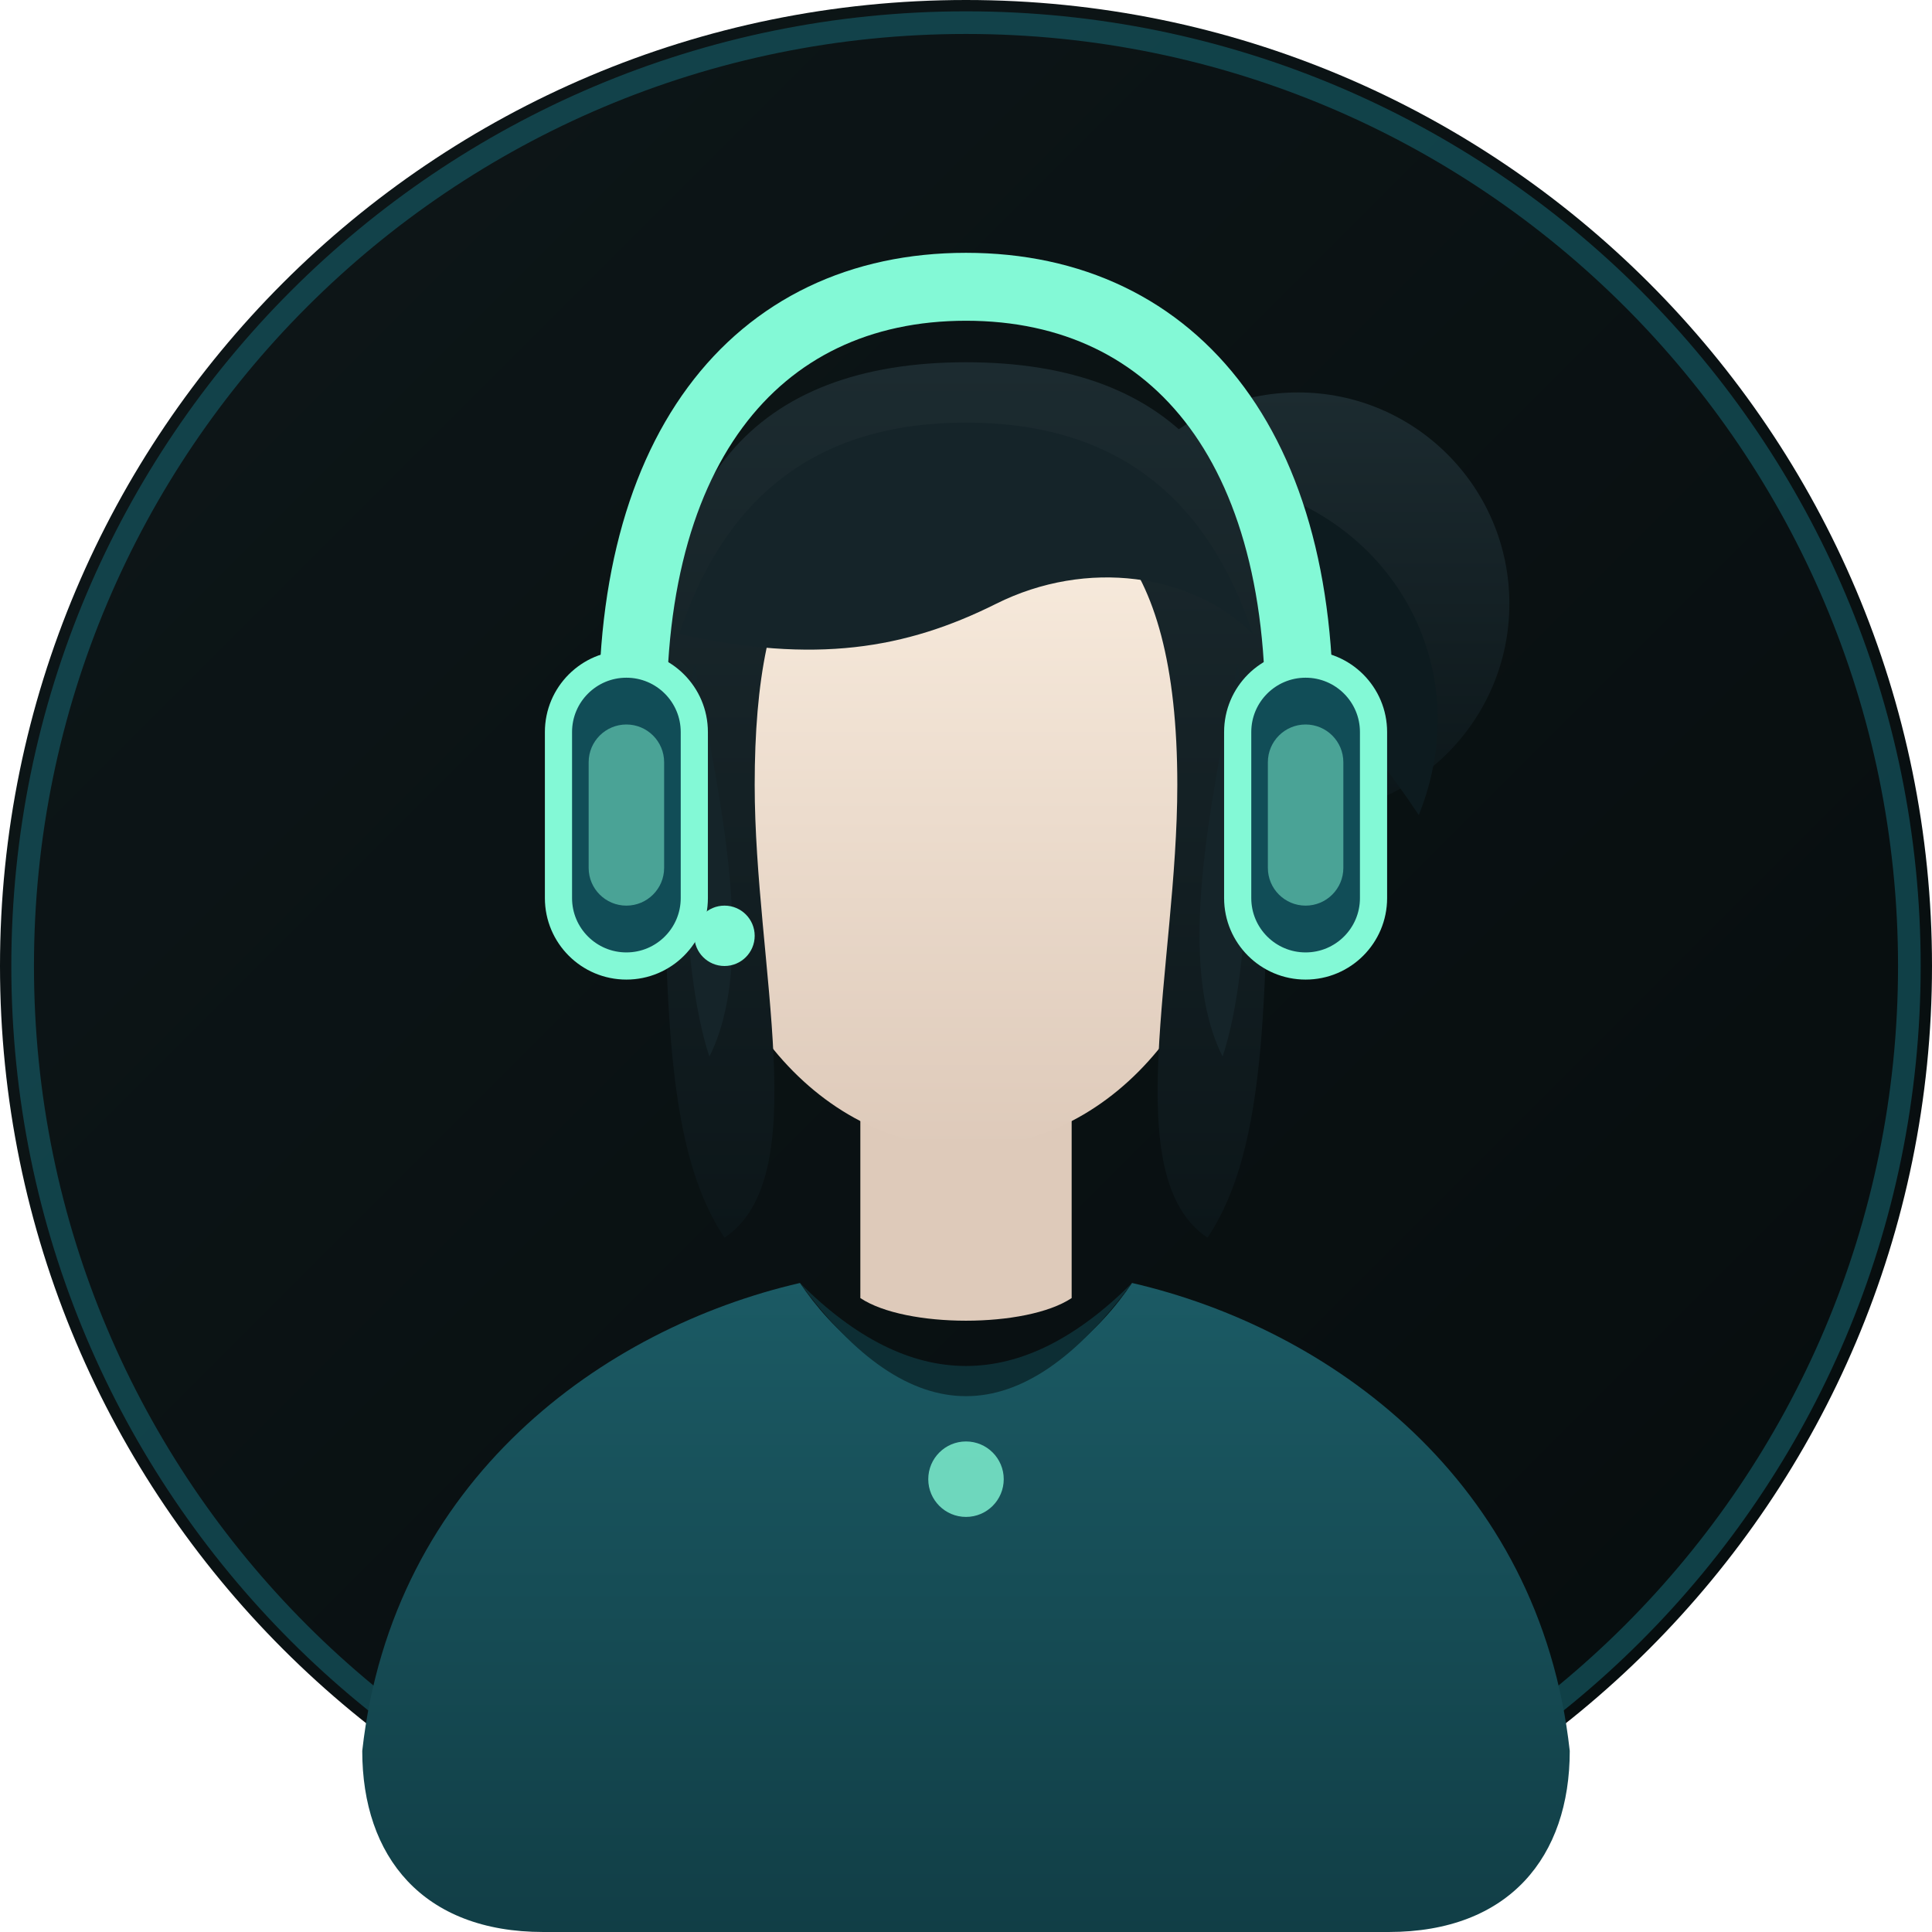
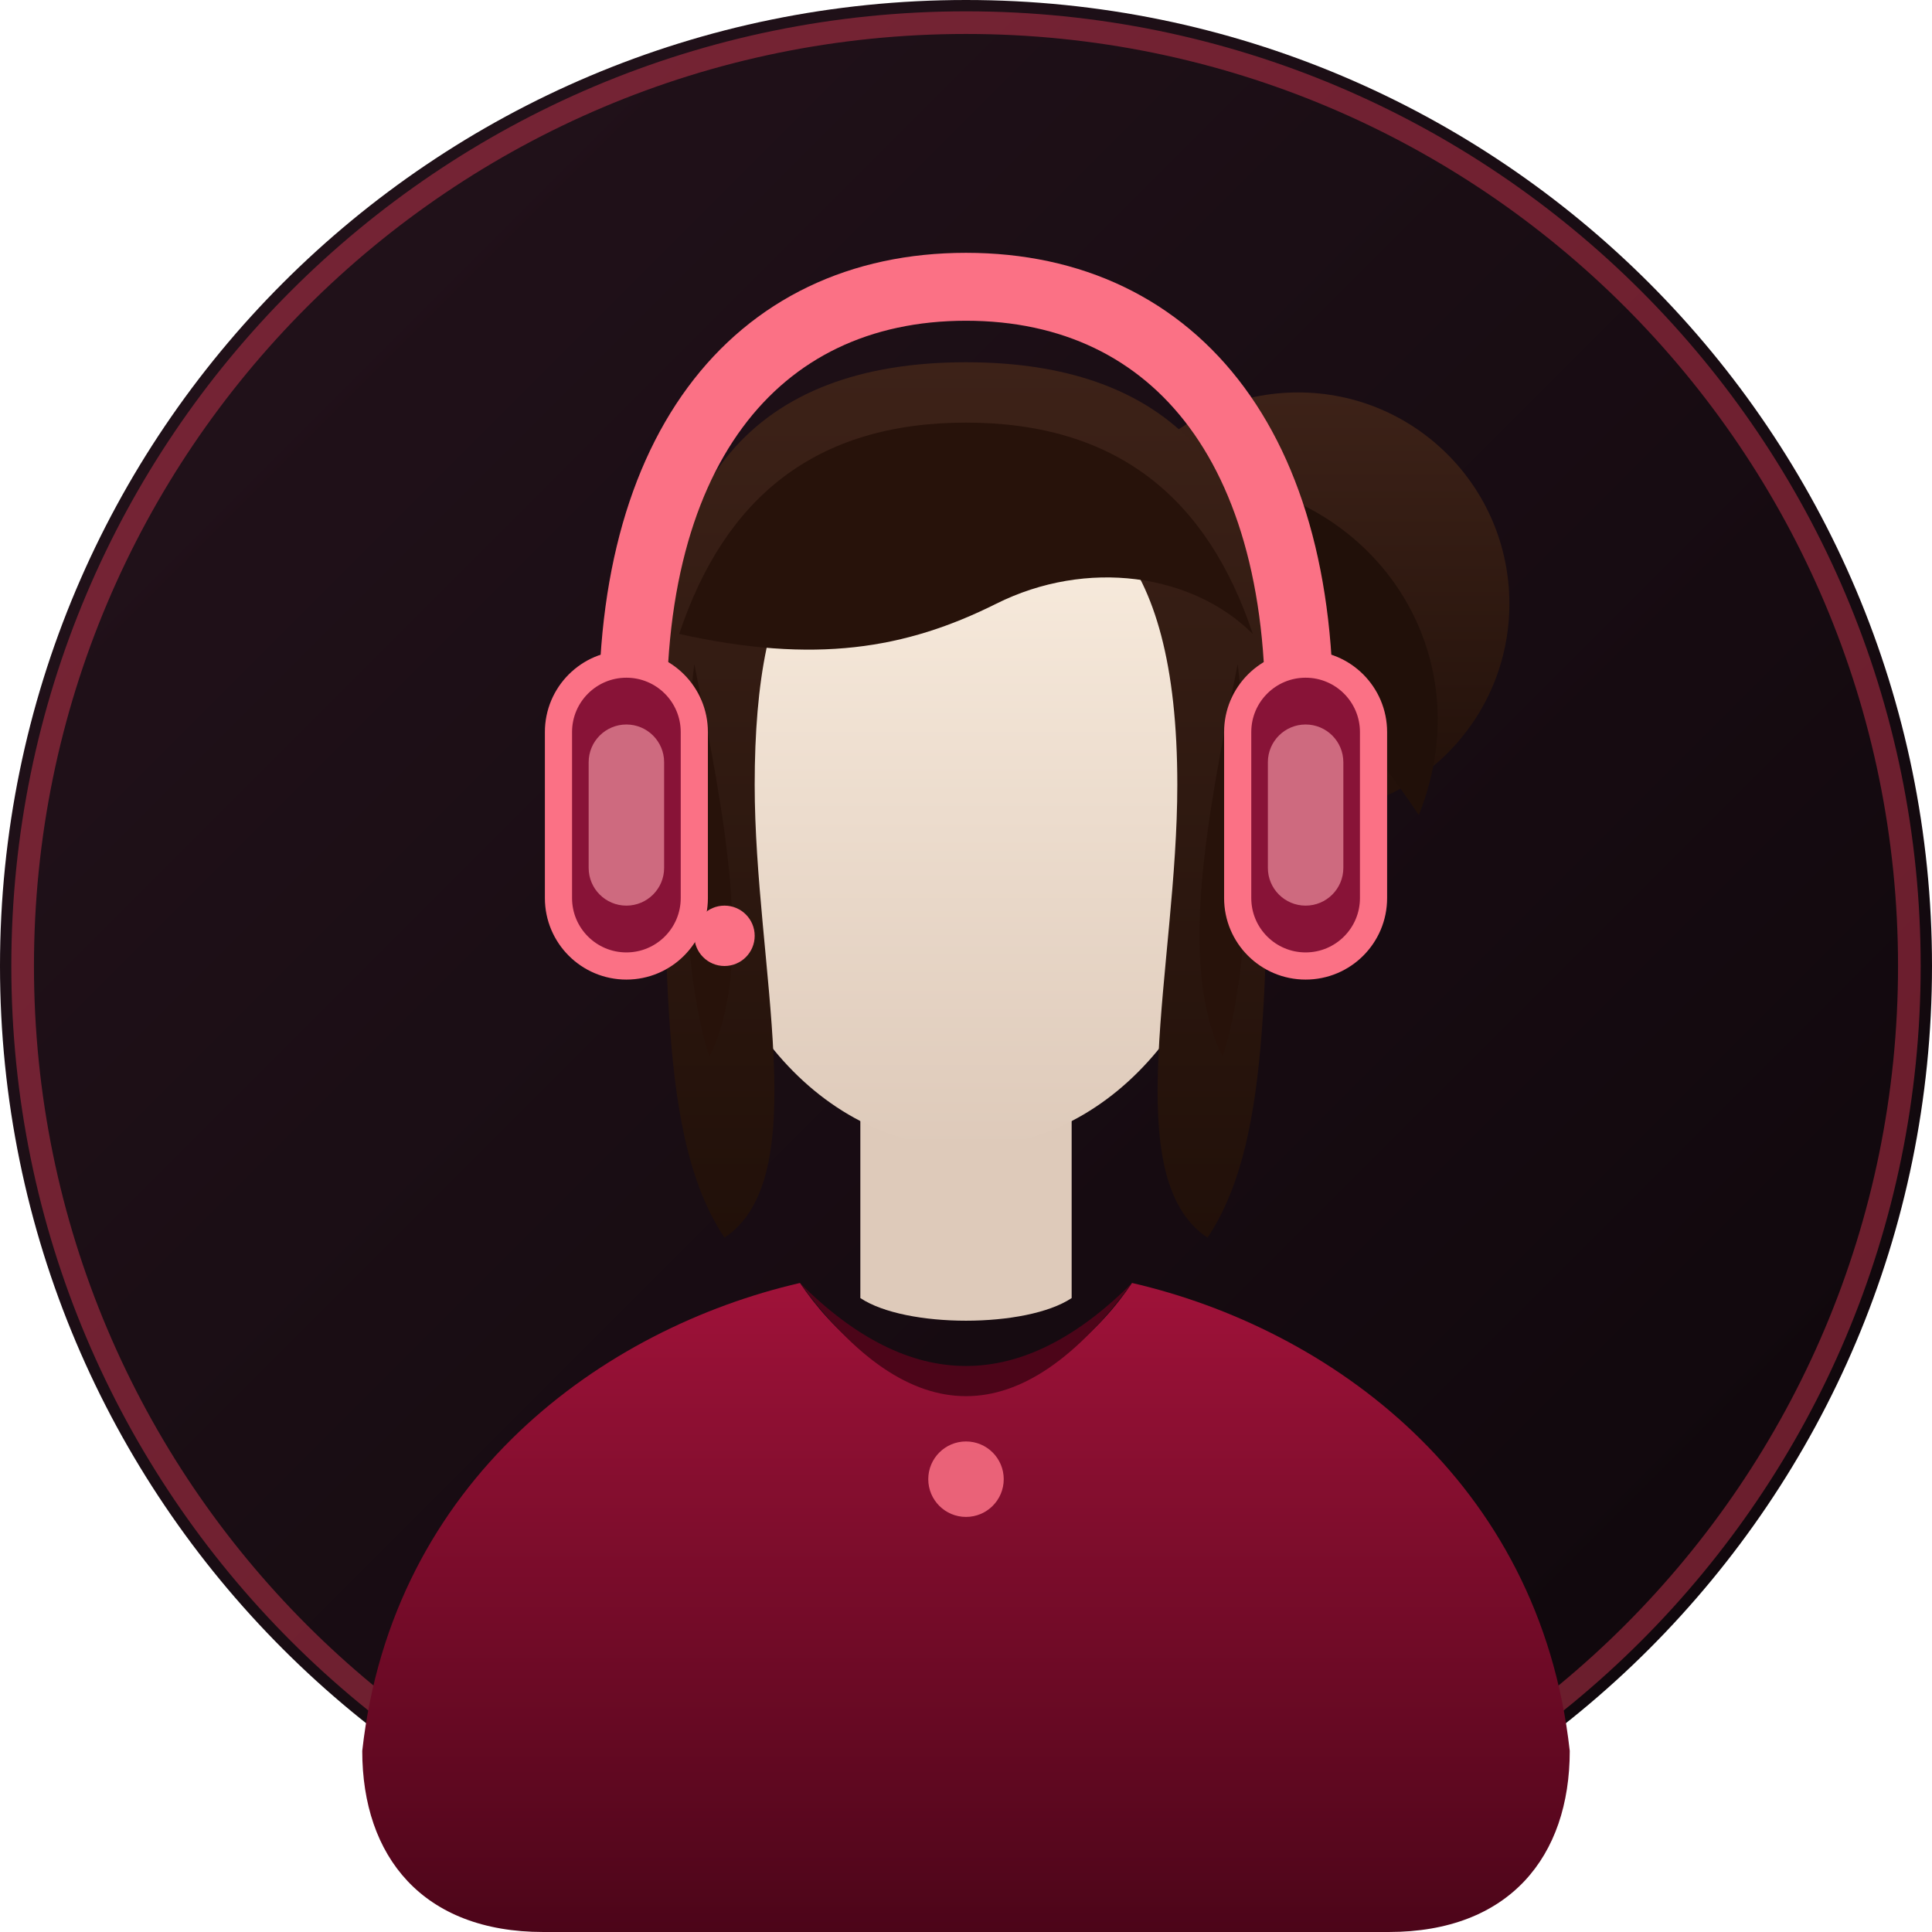
<svg xmlns="http://www.w3.org/2000/svg" viewBox="0 0 128 128" width="100%" height="100%">
  <defs>
    <linearGradient id="avatar-bg-lofigirl" x1="0%" y1="0%" x2="100%" y2="100%">
-       <stop offset="0%" stop-color="#0e1719" />
-       <stop offset="100%" stop-color="#060c0d" />
+       <stop offset="0%" stop-color="#24131c" />
+       <stop offset="100%" stop-color="#0d060a" />
    </linearGradient>
    <linearGradient id="hoodie-lofigirl" x1="0%" y1="0%" x2="0%" y2="100%">
-       <stop offset="0%" stop-color="#1b5a64" />
-       <stop offset="100%" stop-color="#113e46" />
+       <stop offset="0%" stop-color="#9f1239" />
+       <stop offset="100%" stop-color="#4c0519" />
    </linearGradient>
    <linearGradient id="skin-lofigirl" x1="0%" y1="0%" x2="0%" y2="100%">
      <stop offset="0%" stop-color="#faeee0" />
      <stop offset="100%" stop-color="#decaba" />
    </linearGradient>
    <linearGradient id="hair-lofigirl" x1="0%" y1="0%" x2="0%" y2="100%">
-       <stop offset="0%" stop-color="#1c2b30" />
-       <stop offset="100%" stop-color="#0c1619" />
+       <stop offset="0%" stop-color="#3d2218" />
+       <stop offset="100%" stop-color="#211009" />
    </linearGradient>
  </defs>
  <circle cx="64" cy="64" r="64" fill="url(#avatar-bg-lofigirl)" />
-   <circle cx="64" cy="64" r="62.5" fill="none" stroke="#17616d" stroke-width="1.5" stroke-opacity="0.6" />
+   <circle cx="64" cy="64" r="62.5" fill="none" stroke="#f43f5e" stroke-width="1.5" stroke-opacity="0.4" />
  <circle cx="86" cy="40" r="14" fill="url(#hair-lofigirl)" />
-   <path d="M82 32 C92 34 98 44 94 54 C90 48 86 44 82 42 Z" fill="#0d1b1f" />
-   <circle cx="78" cy="44" r="5" fill="#83f9d6" opacity="0.9" />
+   <path d="M82 32 C92 34 98 44 94 54 C90 48 86 44 82 42 Z" fill="#211009" />
+   <circle cx="78" cy="44" r="5" fill="#f59e0b" opacity="0.95" />
  <path d="M24 116 C26 98 40 88 53 85 C55 88 59 92 64 92 C69 92 73 88 75 85 C88 88 102 98 104 116 C104 123 100 128 92 128 L36 128 C28 128 24 123 24 116 Z" fill="url(#hoodie-lofigirl)" />
-   <path d="M53 85 Q64 96 75 85 Q64 100 53 85 Z" fill="#0d2e34" />
-   <circle cx="64" cy="98" r="2.5" fill="#83f9d6" opacity="0.8" />
+   <path d="M53 85 Q64 96 75 85 Q64 100 53 85 Z" fill="#4c0519" />
+   <circle cx="64" cy="98" r="2.5" fill="#fb7185" opacity="0.85" />
  <path d="M57 68 L57 86 C60 88 68 88 71 86 L71 68 Z" fill="#decaba" />
  <ellipse cx="64" cy="54" rx="18" ry="22" fill="url(#skin-lofigirl)" />
  <path d="M44 48 C43 32 50 24 64 24 C78 24 85 32 84 48 C84 66 84 76 80 82 C74 78 78 64 78 52 C78 36 72 32 64 32 C54 32 50 38 50 52 C50 64 54 78 48 82 C44 76 44 66 44 48 Z" fill="url(#hair-lofigirl)" />
-   <path d="M45 42 C48 33 54 28 64 28 C74 28 80 33 83 42 C79 38 72 37 66 40 C60 43 54 44 45 42 Z" fill="#152429" />
-   <path d="M46 44 C48 54 50 64 47 70 C45 64 45 52 46 44 Z" fill="#152429" />
-   <path d="M82 44 C80 54 78 64 81 70 C83 64 83 52 82 44 Z" fill="#152429" />
-   <circle cx="48" cy="62" r="2" fill="#83f9d6" />
-   <path d="M42 50 C41 30 50 19 64 19 C78 19 87 30 86 50" fill="none" stroke="#83f9d6" stroke-width="4.5" stroke-linecap="round" />
-   <rect x="37" y="44" width="9" height="20" rx="4.5" fill="#114d57" stroke="#83f9d6" stroke-width="1.8" />
-   <rect x="39" y="48" width="5" height="12" rx="2.5" fill="#83f9d6" opacity="0.5" />
-   <rect x="82" y="44" width="9" height="20" rx="4.5" fill="#114d57" stroke="#83f9d6" stroke-width="1.8" />
-   <rect x="84" y="48" width="5" height="12" rx="2.5" fill="#83f9d6" opacity="0.5" />
+   <path d="M45 42 C48 33 54 28 64 28 C74 28 80 33 83 42 C79 38 72 37 66 40 C60 43 54 44 45 42 Z" fill="#27120a" />
+   <path d="M46 44 C48 54 50 64 47 70 C45 64 45 52 46 44 Z" fill="#27120a" />
+   <path d="M82 44 C80 54 78 64 81 70 C83 64 83 52 82 44 Z" fill="#27120a" />
+   <circle cx="48" cy="62" r="2" fill="#fb7185" />
+   <path d="M42 50 C41 30 50 19 64 19 C78 19 87 30 86 50" fill="none" stroke="#fb7185" stroke-width="4.5" stroke-linecap="round" />
+   <rect x="37" y="44" width="9" height="20" rx="4.5" fill="#881337" stroke="#fb7185" stroke-width="1.8" />
+   <rect x="39" y="48" width="5" height="12" rx="2.5" fill="#fda4af" opacity="0.6" />
+   <rect x="82" y="44" width="9" height="20" rx="4.5" fill="#881337" stroke="#fb7185" stroke-width="1.8" />
+   <rect x="84" y="48" width="5" height="12" rx="2.5" fill="#fda4af" opacity="0.6" />
</svg>
